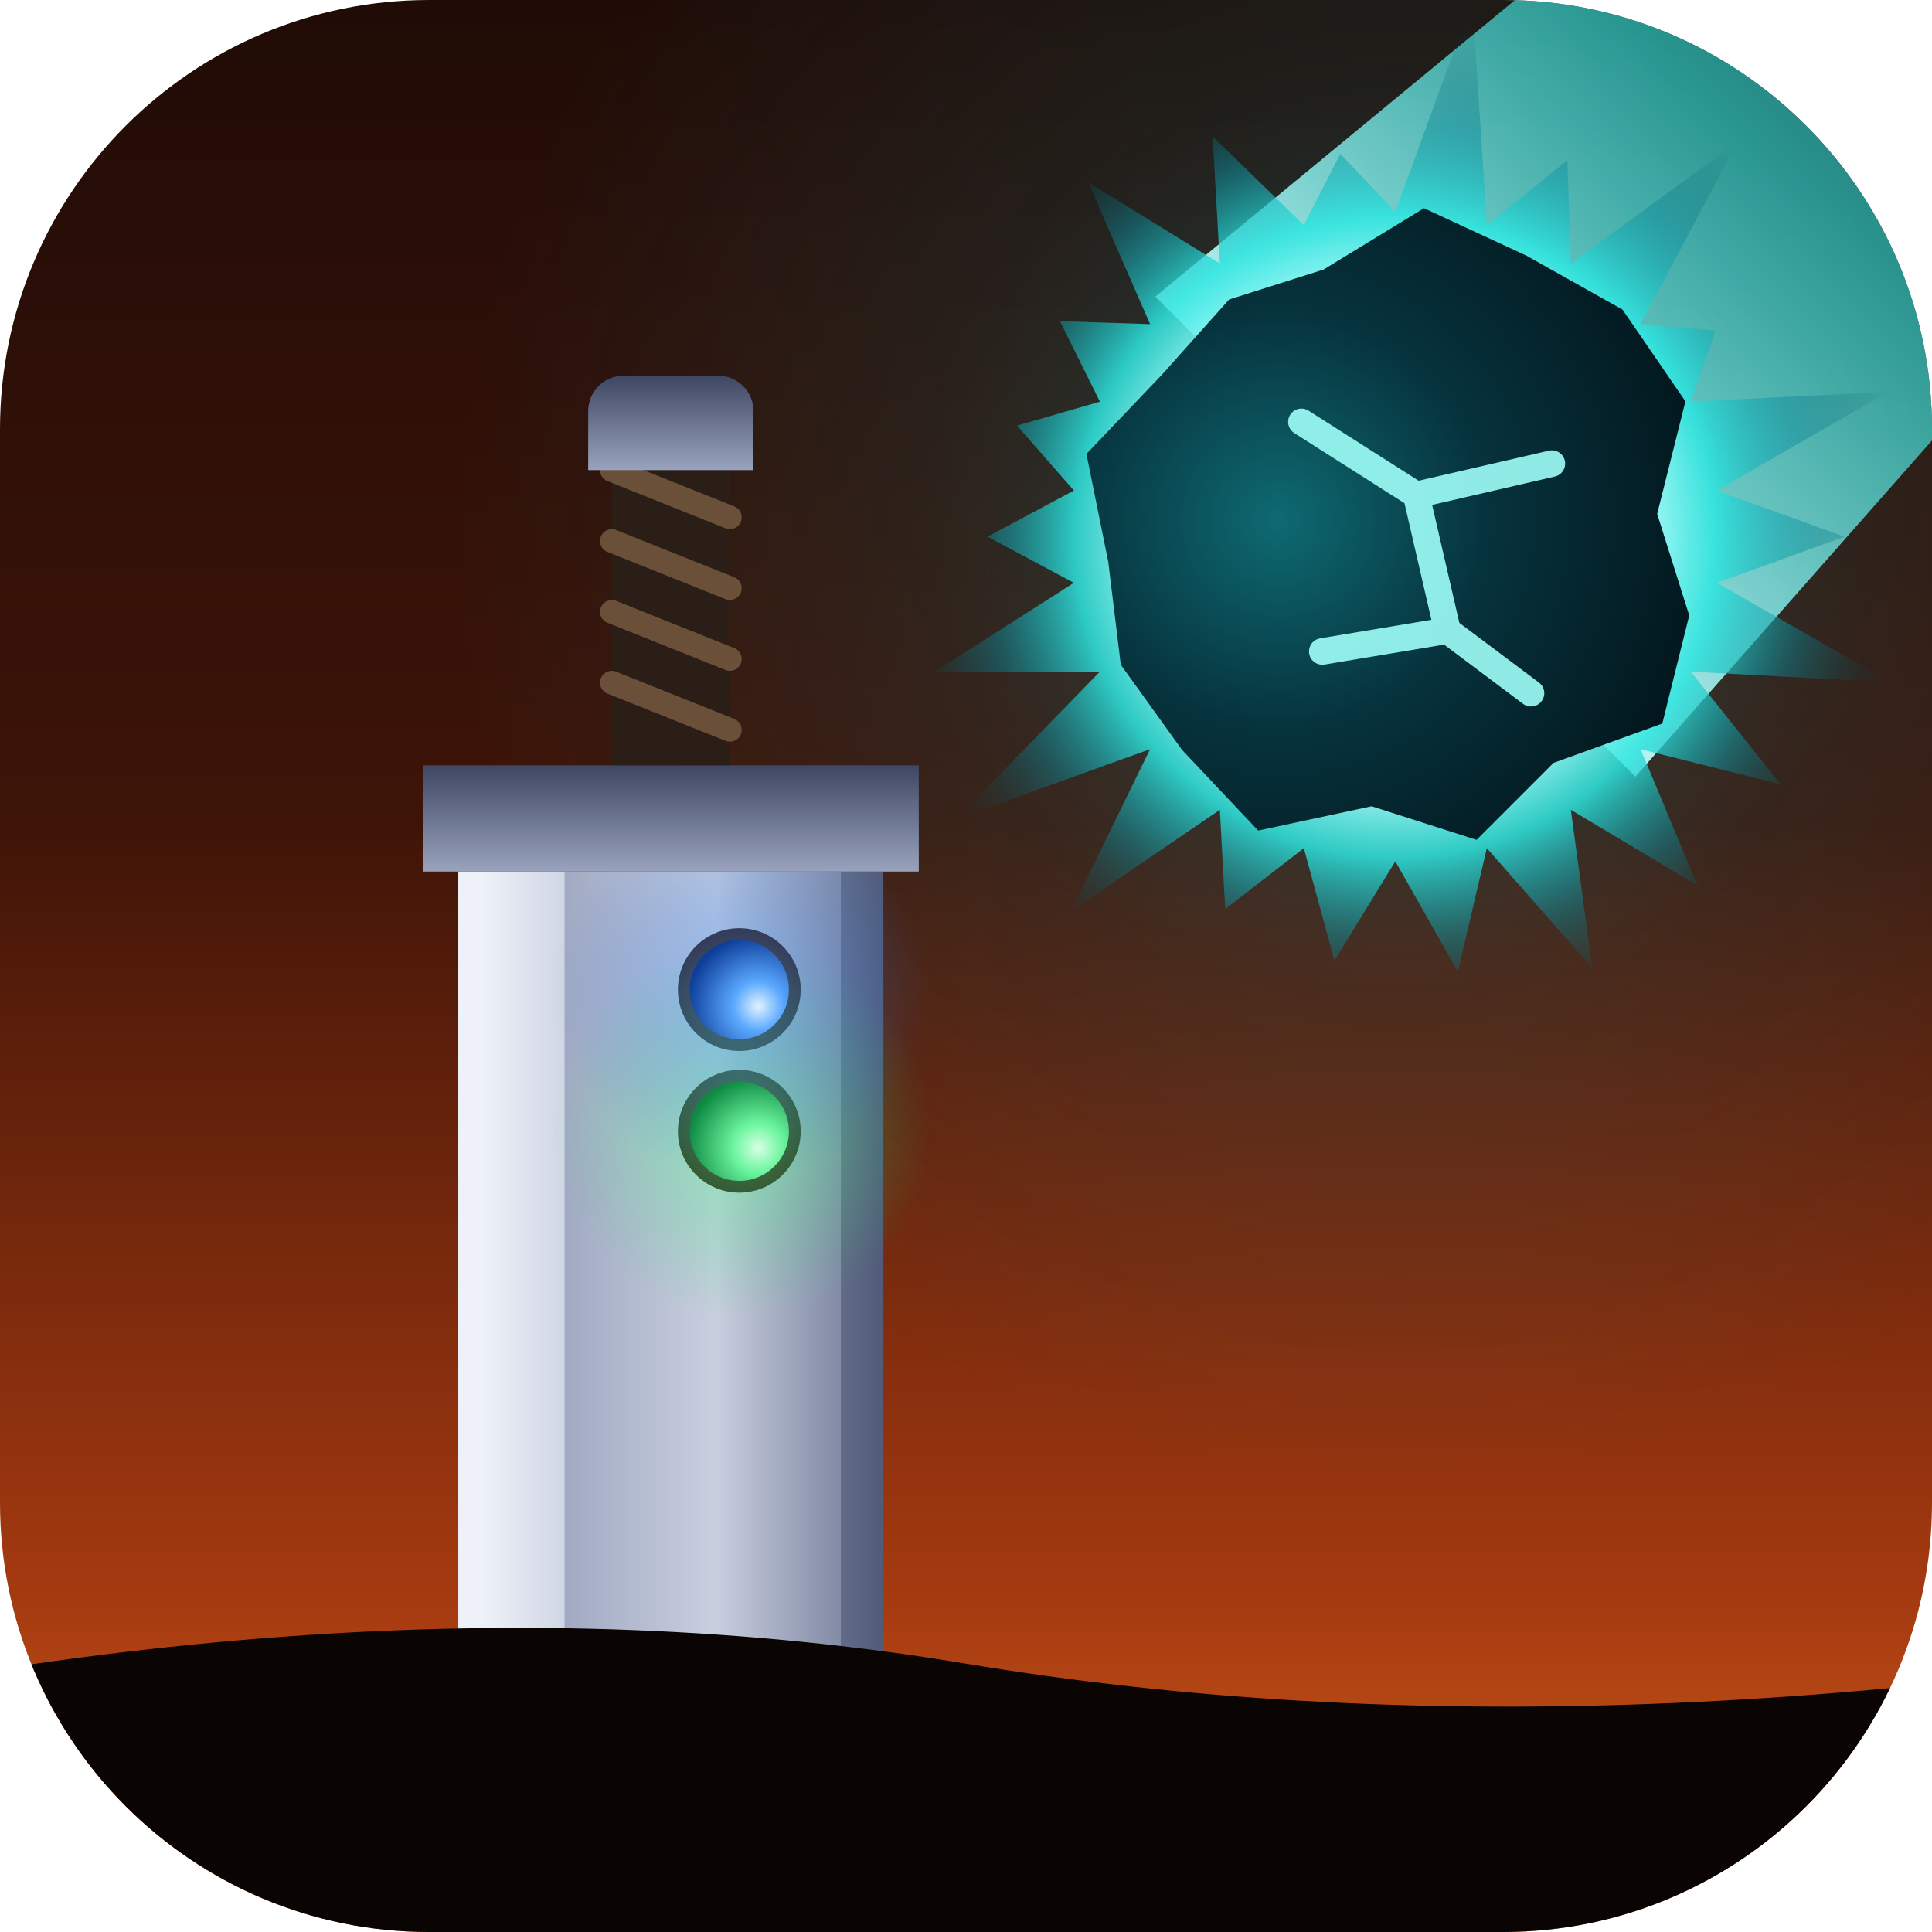
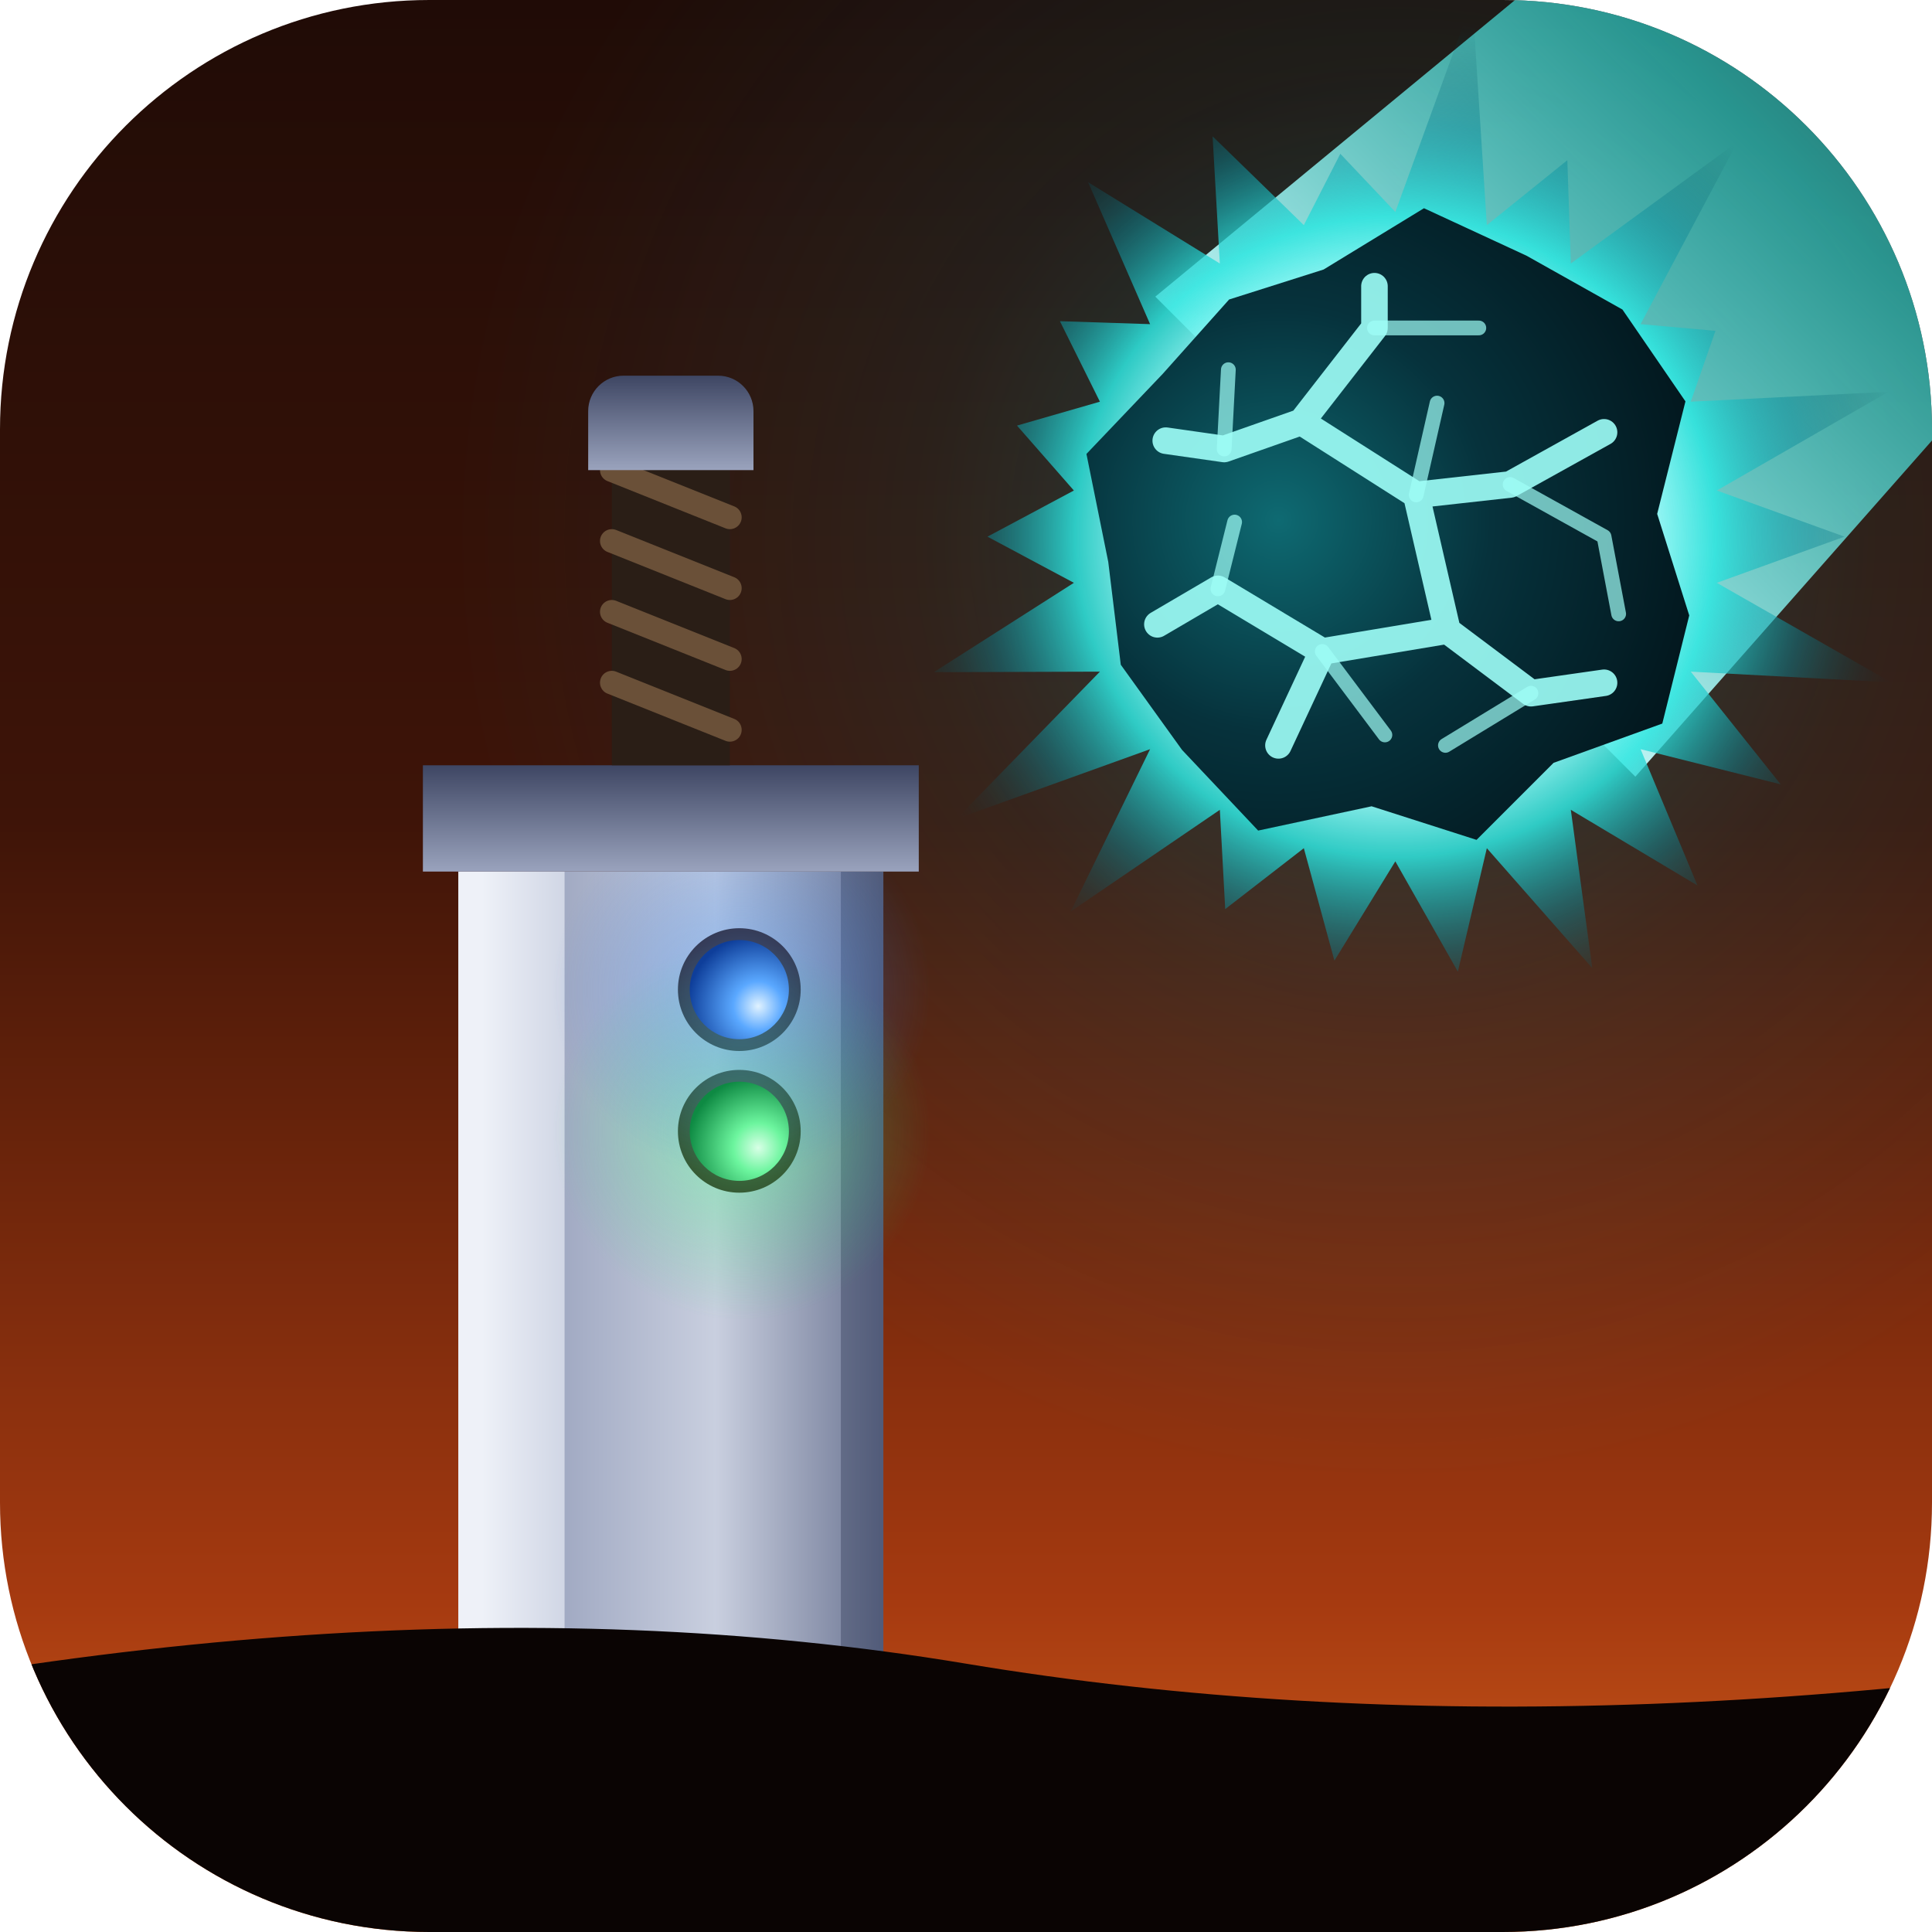
<svg xmlns="http://www.w3.org/2000/svg" viewBox="18 18 72 72" width="216" height="216">
  <clipPath id="c">
    <rect x="18" y="18" width="72" height="72" rx="16" />
  </clipPath>
  <defs>
    <linearGradient id="g0" gradientUnits="userSpaceOnUse" x1="0" y1="0" x2="0" y2="108">
      <stop offset="0" stop-color="#0E0605" stop-opacity="1" />
      <stop offset="0.45" stop-color="#3E1408" stop-opacity="1" />
      <stop offset="0.72" stop-color="#A63A10" stop-opacity="1" />
      <stop offset="0.9" stop-color="#F07A24" stop-opacity="1" />
    </linearGradient>
    <radialGradient id="g1" gradientUnits="userSpaceOnUse" cx="0" cy="0" r="35.2">
      <stop offset="0" stop-color="#20E0E0" stop-opacity="0.302" />
      <stop offset="0.5" stop-color="#0A9AA8" stop-opacity="0.122" />
      <stop offset="1" stop-color="#0A9AA8" stop-opacity="0" />
    </radialGradient>
    <linearGradient id="g2" gradientUnits="userSpaceOnUse" x1="0" y1="0" x2="57.2" y2="0">
      <stop offset="0" stop-color="#C8FFFF" stop-opacity="0.949" />
      <stop offset="0.35" stop-color="#2EE6E0" stop-opacity="0.6" />
      <stop offset="1" stop-color="#03505E" stop-opacity="0" />
    </linearGradient>
    <radialGradient id="g3" gradientUnits="userSpaceOnUse" cx="0" cy="0" r="19.25">
      <stop offset="0.45" stop-color="#C8FFFF" stop-opacity="1" />
      <stop offset="0.62" stop-color="#2EE6E0" stop-opacity="0.851" />
      <stop offset="0.8" stop-color="#0A8A9A" stop-opacity="0.451" />
      <stop offset="1" stop-color="#03404E" stop-opacity="0" />
    </radialGradient>
    <radialGradient id="g4" gradientUnits="userSpaceOnUse" cx="2.64" cy="3.52" r="17.6">
      <stop offset="0" stop-color="#0E6A72" stop-opacity="1" />
      <stop offset="0.45" stop-color="#06323C" stop-opacity="1" />
      <stop offset="1" stop-color="#021218" stop-opacity="1" />
    </radialGradient>
    <linearGradient id="g5" gradientUnits="userSpaceOnUse" x1="44" y1="0" x2="62" y2="0">
      <stop offset="0" stop-color="#5D6787" stop-opacity="1" />
      <stop offset="0.45" stop-color="#C9CFDF" stop-opacity="1" />
      <stop offset="1" stop-color="#8C96B4" stop-opacity="1" />
    </linearGradient>
    <linearGradient id="g6" gradientUnits="userSpaceOnUse" x1="57" y1="0" x2="62" y2="0">
      <stop offset="0" stop-color="#C4CBDD" stop-opacity="1" />
      <stop offset="1" stop-color="#EEF1F8" stop-opacity="1" />
    </linearGradient>
    <radialGradient id="g7" gradientUnits="userSpaceOnUse" cx="51" cy="51" r="8">
      <stop offset="0" stop-color="#5CFF9A" stop-opacity="0.502" />
      <stop offset="1" stop-color="#2BD872" stop-opacity="0" />
    </radialGradient>
    <radialGradient id="g8" gradientUnits="userSpaceOnUse" cx="51" cy="57" r="8">
      <stop offset="0" stop-color="#5AA8FF" stop-opacity="0.502" />
      <stop offset="1" stop-color="#2A70E0" stop-opacity="0" />
    </radialGradient>
    <radialGradient id="g9" gradientUnits="userSpaceOnUse" cx="50.3" cy="50.3" r="3">
      <stop offset="0" stop-color="#D8FFE6" stop-opacity="1" />
      <stop offset="0.35" stop-color="#6CF59E" stop-opacity="1" />
      <stop offset="1" stop-color="#0E8A43" stop-opacity="1" />
    </radialGradient>
    <radialGradient id="g10" gradientUnits="userSpaceOnUse" cx="50.3" cy="56.3" r="3">
      <stop offset="0" stop-color="#E0F2FF" stop-opacity="1" />
      <stop offset="0.35" stop-color="#5AA8FF" stop-opacity="1" />
      <stop offset="1" stop-color="#0E3E9A" stop-opacity="1" />
    </radialGradient>
    <linearGradient id="g11" gradientUnits="userSpaceOnUse" x1="0" y1="62" x2="0" y2="66.5">
      <stop offset="0" stop-color="#9AA3BD" stop-opacity="1" />
      <stop offset="1" stop-color="#3E4663" stop-opacity="1" />
    </linearGradient>
    <linearGradient id="g12" gradientUnits="userSpaceOnUse" x1="0" y1="79" x2="0" y2="83">
      <stop offset="0" stop-color="#9AA3BD" stop-opacity="1" />
      <stop offset="1" stop-color="#3E4663" stop-opacity="1" />
    </linearGradient>
  </defs>
  <g clip-path="url(#c)">
    <path fill="url(#g0)" d="M0,0 h108 v108 h-108 Z" />
    <g transform="translate(70 38) rotate(0) scale(1) translate(0 0)">
      <path fill="url(#g1)" d="M-35.2,0 a35.2,35.2 0 1,0 70.4,0 a35.2,35.2 0 1,0 -70.4,0 Z" />
      <g transform="translate(0 0) rotate(-45) scale(1) translate(0 0)">
        <path fill="url(#g2)" d="M0,-12.65 L28.6,-9.9 L20.9,-4.95 L50.6,-3.3 L26.4,0 L57.2,2.2 L22,5.5 L35.2,10.45 L0,12.65 Z" />
      </g>
      <path fill="url(#g3)" d="M16.74,0 L11.98,1.72 L18.48,5.43 L11.01,5.03 L14.36,9.23 L9.14,7.92 L11.26,13 L6.54,10.18 L7.34,16.08 L3.41,11.61 L2.33,16.21 L0,12.1 L-2.27,15.8 L-3.41,11.61 L-6.34,13.88 L-6.54,10.18 L-12.1,13.97 L-9.14,7.92 L-16.36,10.52 L-11.01,5.03 L-17.2,5.05 L-11.98,1.72 L-15.2,0 L-11.98,-1.72 L-14.1,-4.14 L-11.01,-5.03 L-12.5,-8.03 L-9.14,-7.92 L-11.45,-13.21 L-6.54,-10.18 L-6.81,-14.92 L-3.41,-11.61 L-2.05,-14.27 L-0,-12.1 L2.87,-19.99 L3.41,-11.61 L6.41,-14.03 L6.54,-10.18 L12.75,-14.71 L9.14,-7.92 L11.93,-7.67 L11.01,-5.03 L18.38,-5.4 L11.98,-1.72 Z" />
      <g transform="translate(0 0) rotate(135) scale(1) translate(0 0)">
        <path fill="url(#g4)" d="M11.24,0 L10.61,3.86 L8.23,6.9 L5.96,10.32 L1.84,10.42 L-1.87,10.63 L-5.15,8.93 L-9.41,7.9 L-10.86,3.95 L-11.97,0 L-11.21,-4.08 L-7.5,-6.3 L-5.67,-9.82 L-2.11,-11.96 L1.79,-10.13 L5.85,-10.13 L7.73,-6.48 L11.36,-4.13 Z" />
-         <path fill="none" stroke="#9FFFF8" stroke-opacity="0.902" stroke-width="0.99" stroke-linecap="round" stroke-linejoin="round" d="M-6.05,-2.2 L-1.65,0.55 L1.1,-3.85 L4.95,-1.1 M-1.65,0.55 L-0.55,5.5 M1.1,-3.85 L0.55,-7.7" />
+         <path fill="none" stroke="#9FFFF8" stroke-opacity="0.902" stroke-width="0.99" stroke-linecap="round" stroke-linejoin="round" d="M-8.25,-2.75 L-4.4,-1.65 L-1.65,0.55 L1.1,-3.85 L4.95,-1.1 L8.58,-2.42 M-1.65,0.55 L-0.55,5.5 L2.2,6.82 L3.52,8.58 M1.1,-3.85 L0.55,-7.7 L-1.65,-9.35 M4.95,-1.1 L6.05,3.3 L8.58,3.96 M-0.55,5.5 L-4.95,6.05 L-6.05,7.15" />
+         <path fill="none" stroke="#9FFFF8" stroke-opacity="0.702" stroke-width="0.55" stroke-linecap="round" stroke-linejoin="round" d="M-4.4,-1.65 L-5.5,-5.5 L-3.85,-7.92 M6.05,3.3 L3.85,4.62 M-4.95,6.05 L-7.7,3.3 M0.55,-7.7 L4.18,-6.82 M2.2,6.82 L0,8.8 M4.95,-1.1 L5.5,-4.95 M-1.65,0.55 L-4.62,2.42" />
      </g>
    </g>
    <g transform="translate(43 54) rotate(180) scale(0.88) translate(-54 -58)">
      <path fill="url(#g5)" d="M45,62 L45,15 L63,27 L63,62 Z" />
      <path fill="url(#g6)" d="M58.5,24 L63,27 L63,62 L58.5,62 Z" />
      <path fill="#1A2240" fill-opacity="0.302" d="M45,15 L45,62 L46.8,62 L46.8,16.2 Z" />
      <path fill="#2A0E08" fill-opacity="1" d="M48.5,51 a2.6,2.6 0 1,0 5.2,0 a2.6,2.6 0 1,0 -5.2,0 Z M48.5,57 a2.6,2.6 0 1,0 5.2,0 a2.6,2.6 0 1,0 -5.2,0 Z" />
      <path fill="url(#g7)" d="M43,51 a8,8 0 1,0 16,0 a8,8 0 1,0 -16,0 Z" />
      <path fill="url(#g8)" d="M43,57 a8,8 0 1,0 16,0 a8,8 0 1,0 -16,0 Z" />
      <path fill="url(#g9)" d="M49,51 a2.1,2.1 0 1,0 4.2,0 a2.1,2.1 0 1,0 -4.2,0 Z" />
      <path fill="url(#g10)" d="M49,57 a2.1,2.1 0 1,0 4.2,0 a2.1,2.1 0 1,0 -4.2,0 Z" />
      <path fill="url(#g11)" d="M43.5,62 h21 v4.5 h-21 Z" />
      <path fill="#2A1E16" fill-opacity="1" d="M51.5,66.5 h5 v12.5 h-5 Z" />
      <path fill="none" stroke="#6A5038" stroke-opacity="1" stroke-width="1" stroke-linecap="round" stroke-linejoin="round" d="M51.5,68 L56.5,70 M51.5,71 L56.5,73 M51.5,74 L56.5,76 M51.5,77 L56.5,79" />
      <path fill="url(#g12)" d="M50.5,79 h7 v2.5 a1.5,1.5 0 0,1 -1.5,1.5 h-4 a1.5,1.5 0 0,1 -1.5,-1.5 Z" />
    </g>
    <path fill="#0A0403" fill-opacity="1" d="M0,84 Q30,76 54,80 T108,78 V108 H0 Z" />
  </g>
</svg>
